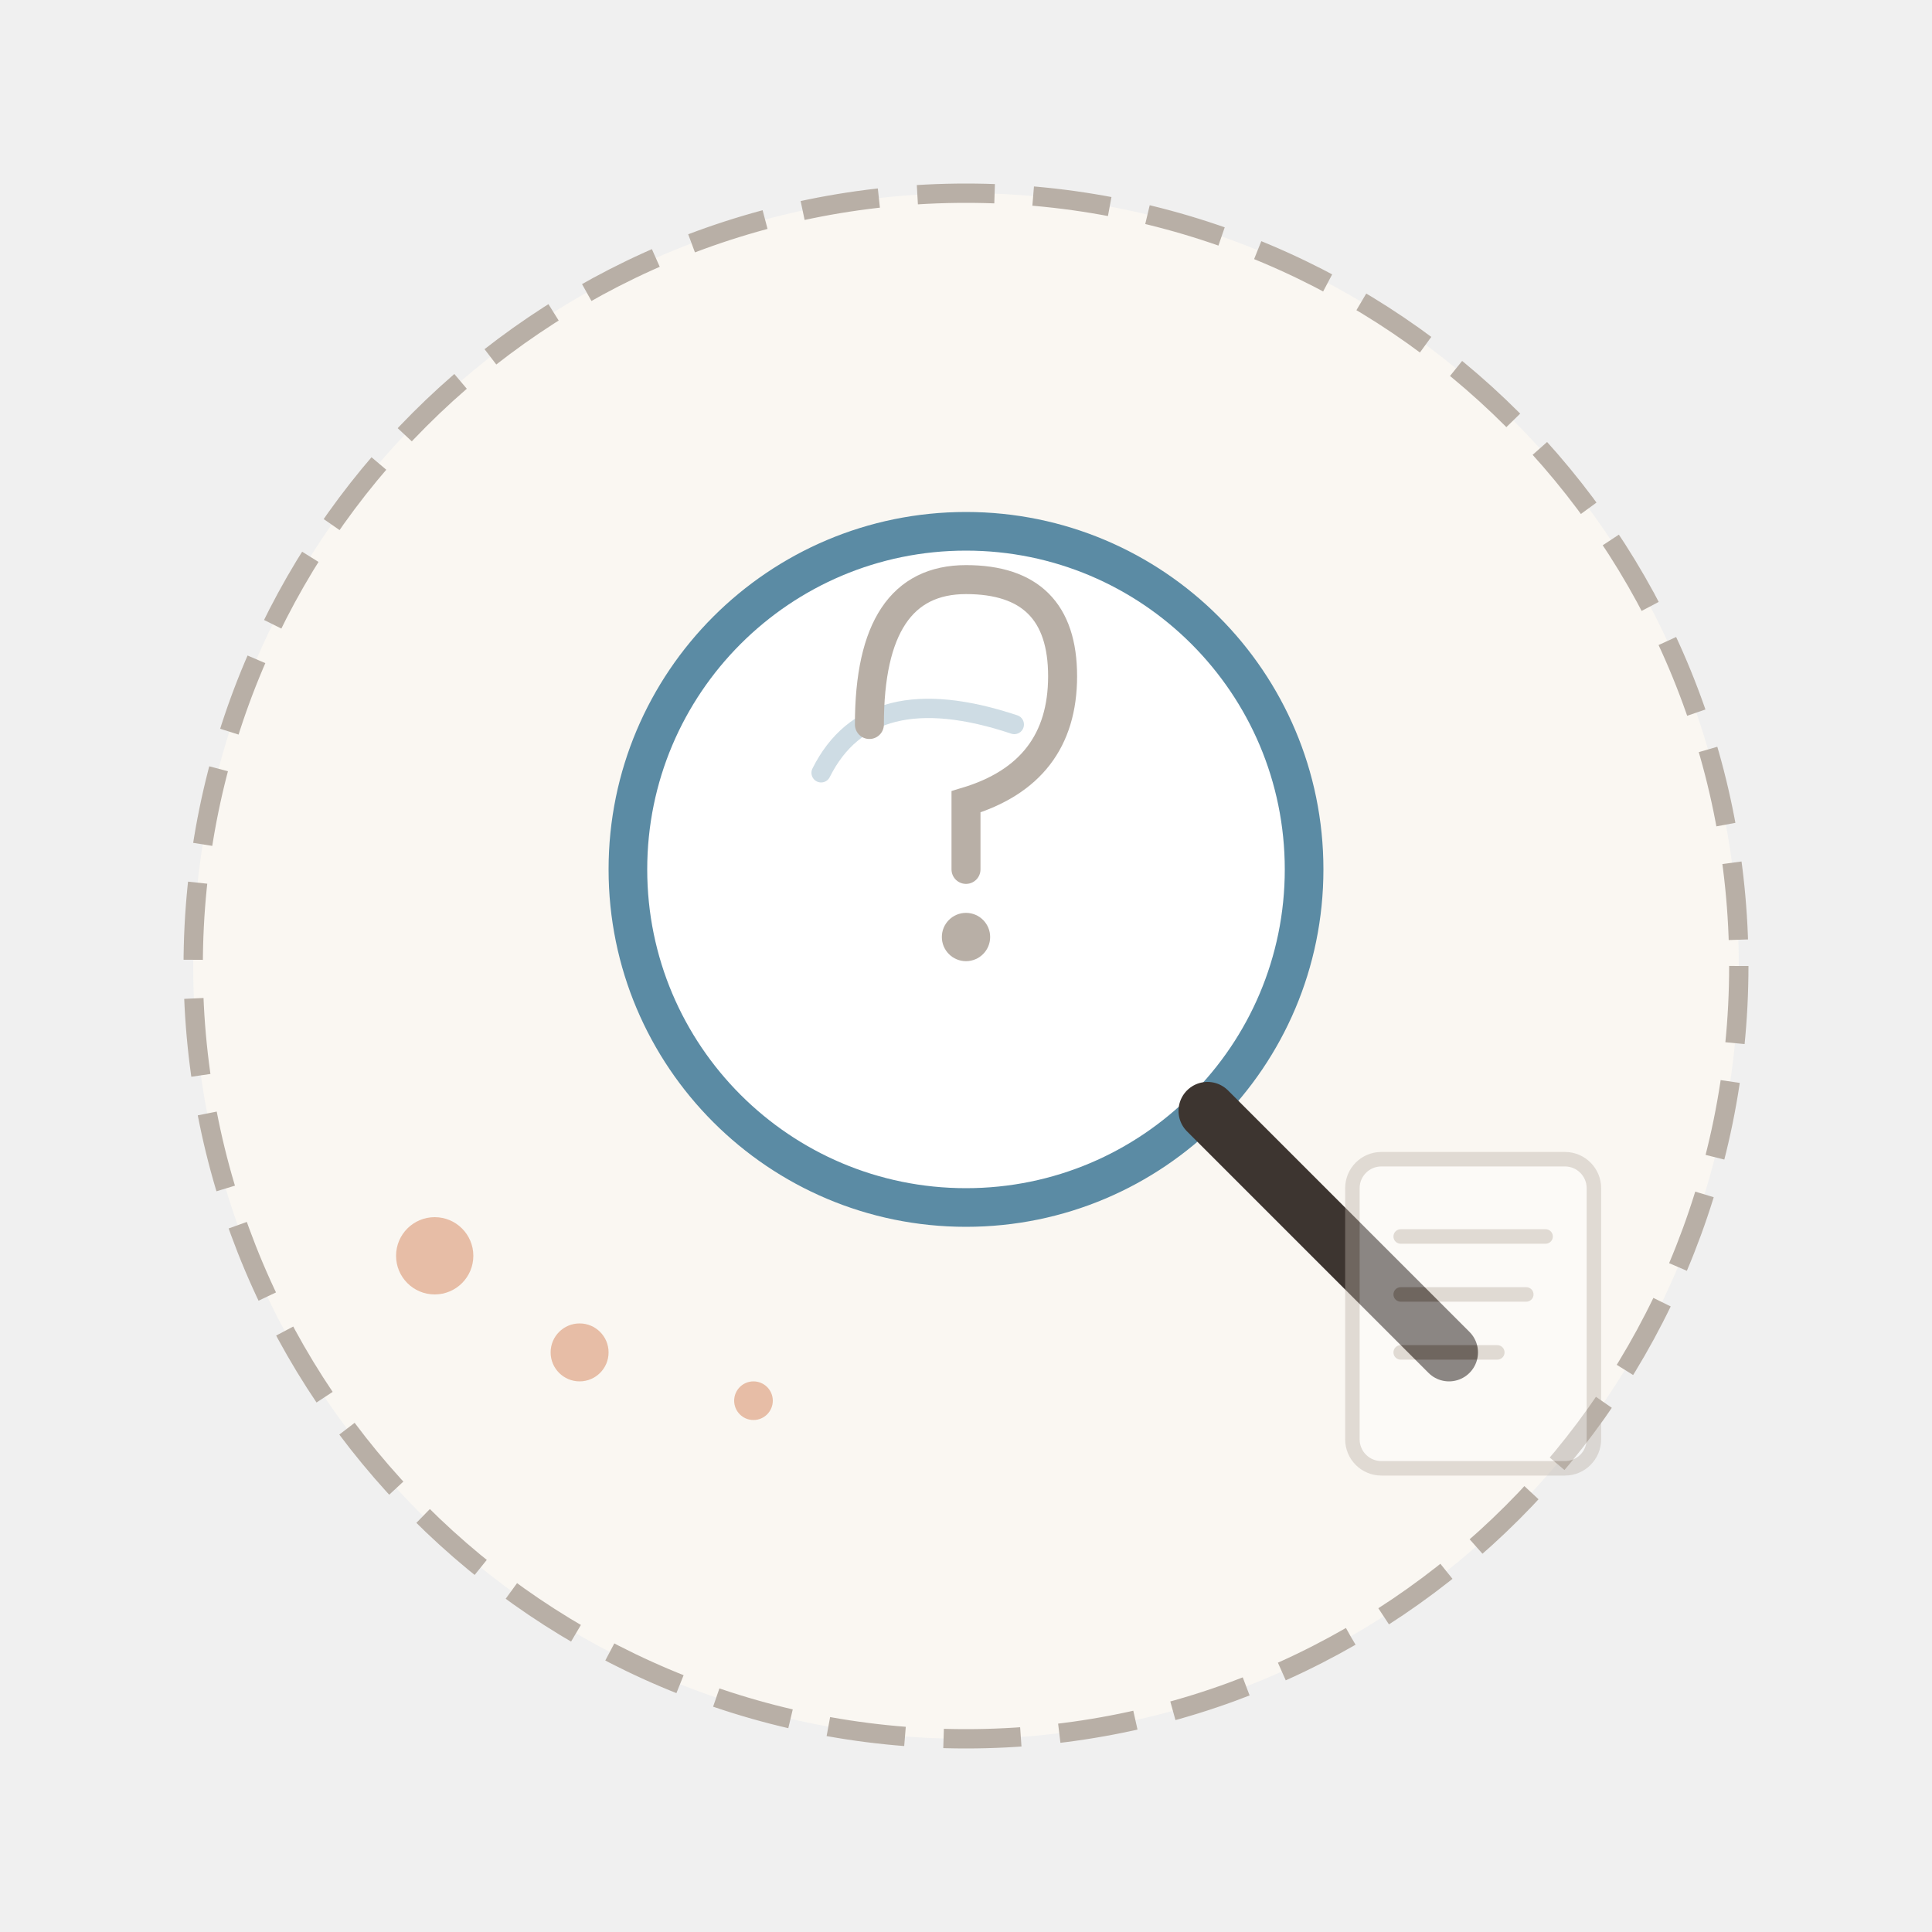
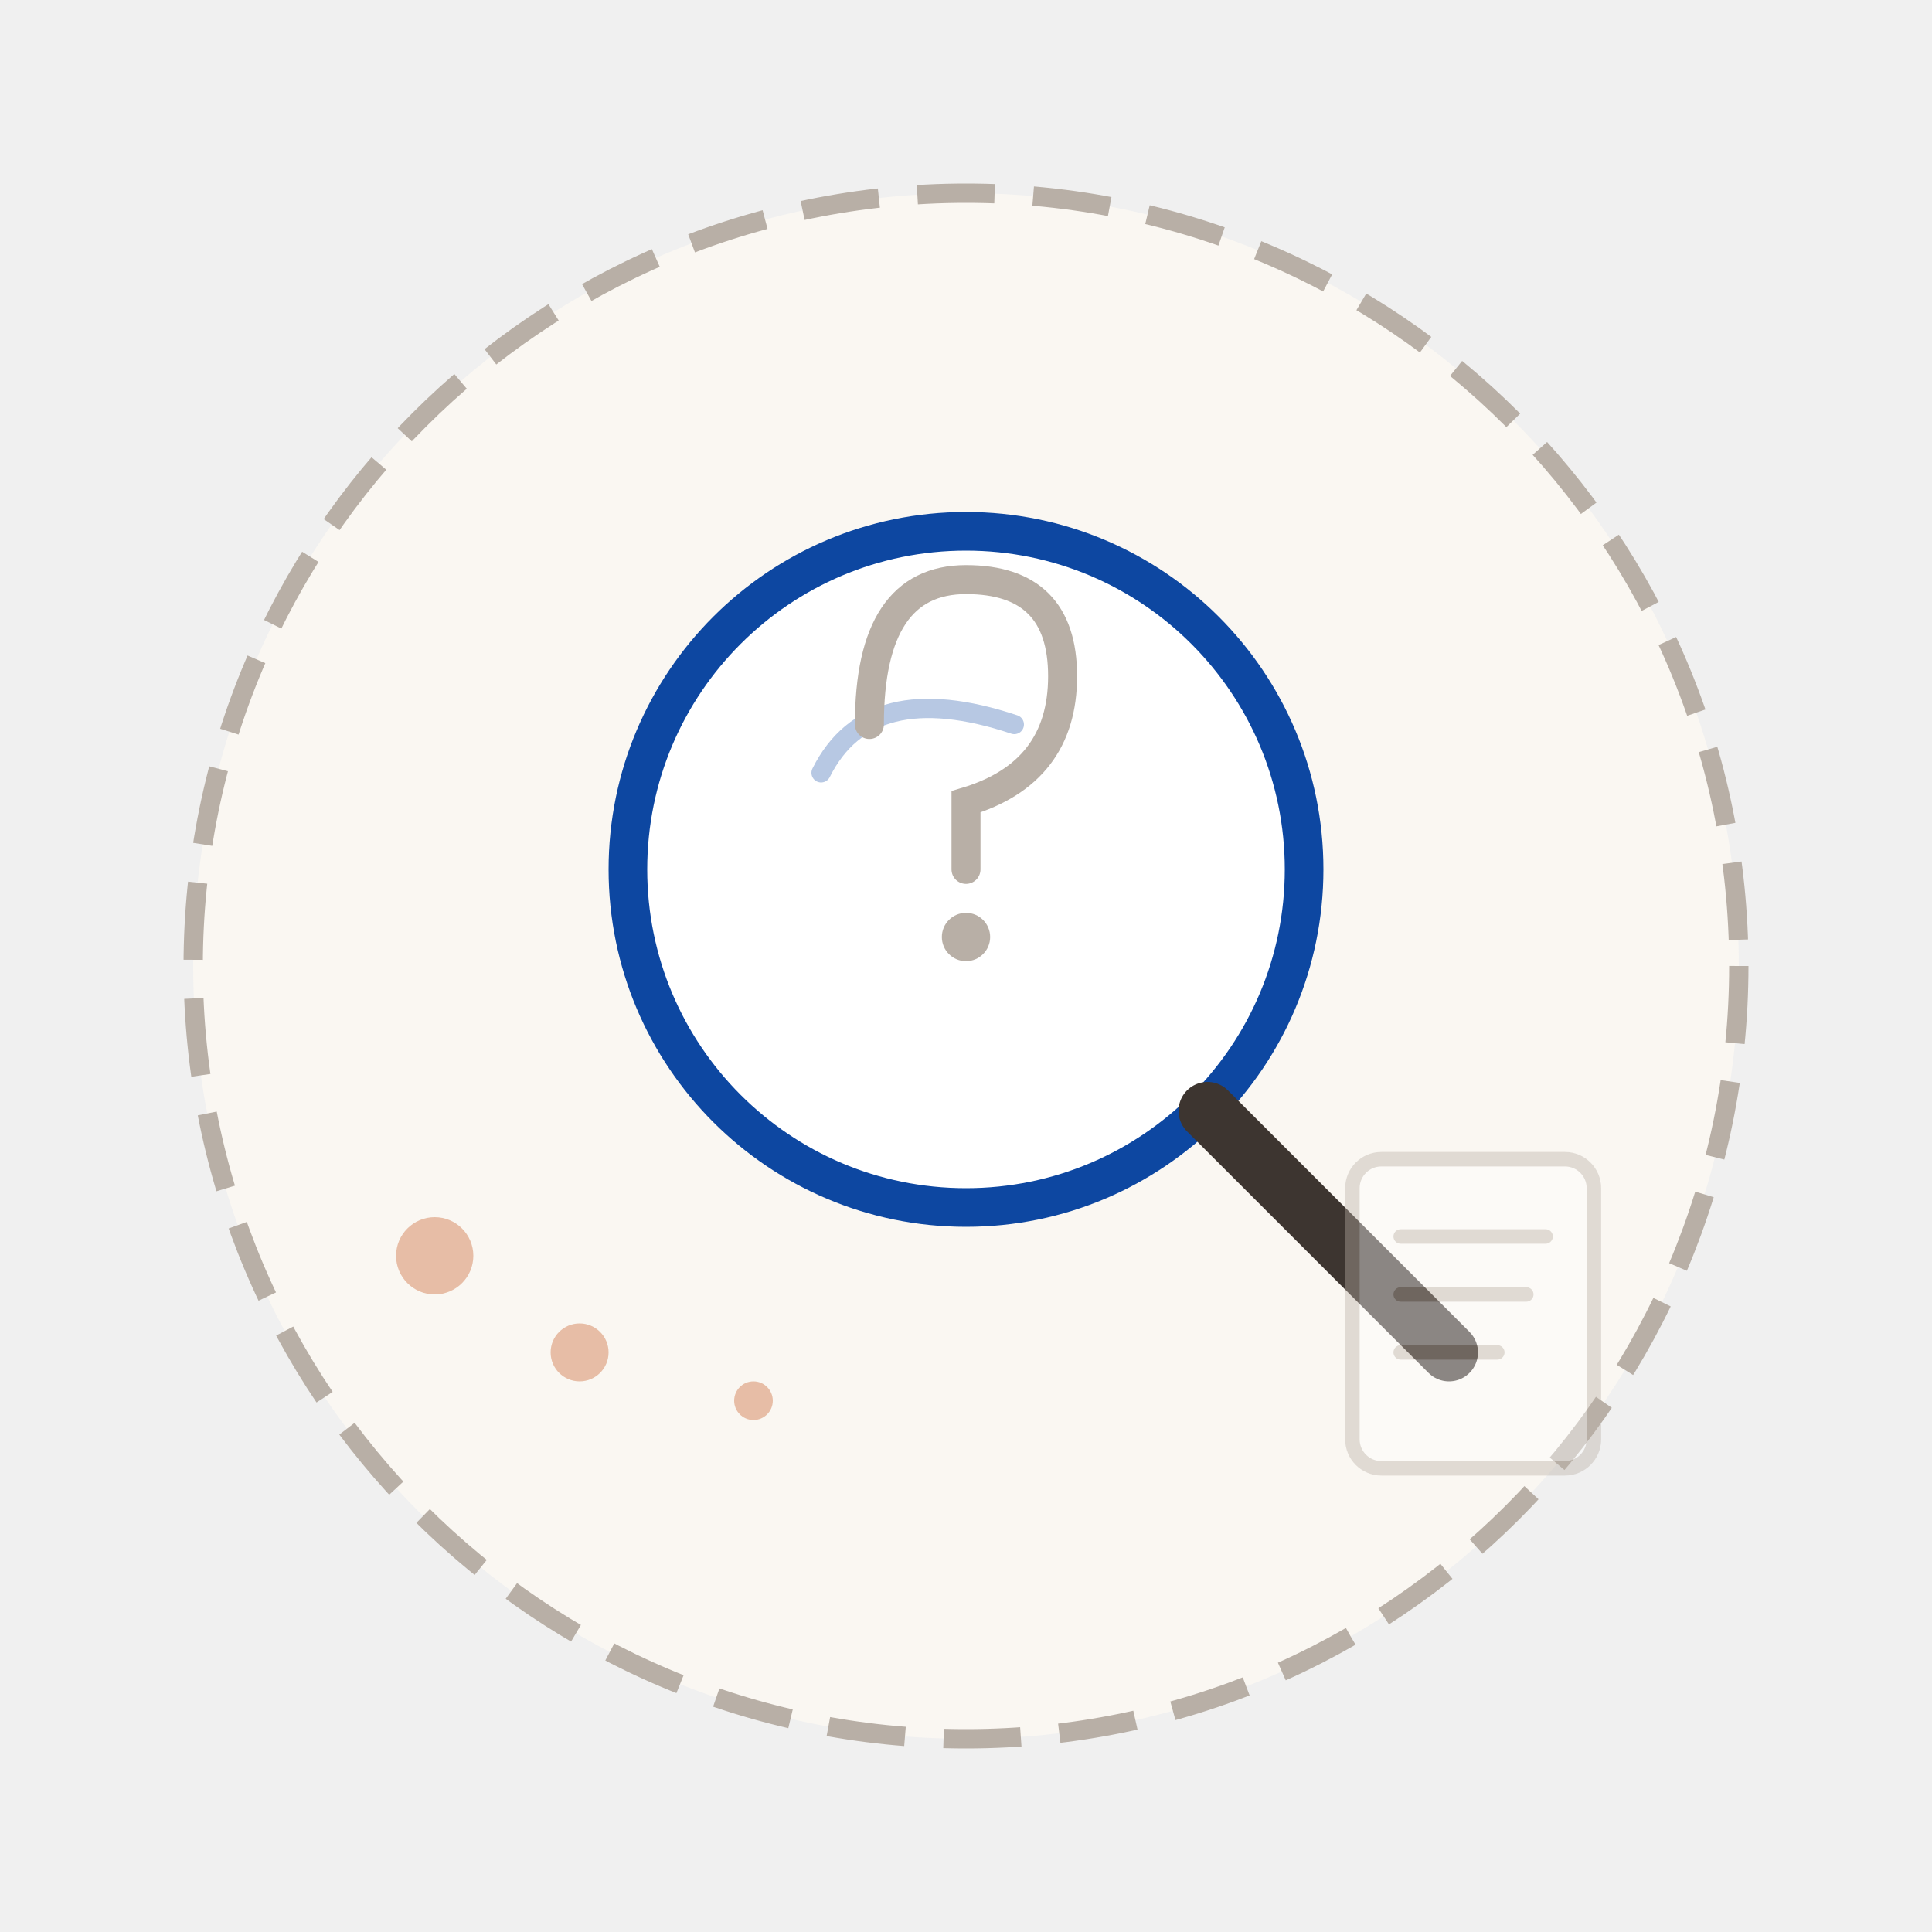
<svg xmlns="http://www.w3.org/2000/svg" width="200" height="200" viewBox="0 0 200 200" fill="none">
  <circle cx="100" cy="100" r="80" fill="#FAF7F2" stroke="#B8AFA6" stroke-width="2" stroke-dasharray="8 4" />
  <g transform="translate(60, 50)">
-     <circle cx="40" cy="40" r="35" fill="white" stroke="#5B8BA4" stroke-width="4" />
-     <path d="M25 30 Q30 20 45 25" fill="none" stroke="#5B8BA4" stroke-width="2" stroke-linecap="round" opacity="0.3" />
+     <circle cx="40" cy="40" r="35" fill="white" stroke="#0D47A1" stroke-width="4" />
+     <path d="M25 30 Q30 20 45 25" fill="none" stroke="#0D47A1" stroke-width="2" stroke-linecap="round" opacity="0.3" />
    <line x1="65" y1="65" x2="90" y2="90" stroke="#3D3530" stroke-width="6" stroke-linecap="round" />
  </g>
  <g transform="translate(90, 75)" fill="#B8AFA6">
    <path d="M0 0 Q0 -15 10 -15 Q20 -15 20 -5 Q20 5 10 8 L10 15" fill="none" stroke="#B8AFA6" stroke-width="3" stroke-linecap="round" />
    <circle cx="10" cy="22" r="2.5" />
  </g>
  <g fill="#D4845A" opacity="0.5">
    <circle cx="45" cy="130" r="4" />
    <circle cx="60" cy="140" r="3" />
    <circle cx="78" cy="145" r="2" />
  </g>
  <g transform="translate(140, 120)" opacity="0.4">
    <rect x="0" y="0" width="25" height="32" rx="3" fill="white" stroke="#B8AFA6" stroke-width="1.5" />
    <line x1="5" y1="8" x2="20" y2="8" stroke="#B8AFA6" stroke-width="1.5" stroke-linecap="round" />
    <line x1="5" y1="14" x2="18" y2="14" stroke="#B8AFA6" stroke-width="1.5" stroke-linecap="round" />
    <line x1="5" y1="20" x2="15" y2="20" stroke="#B8AFA6" stroke-width="1.5" stroke-linecap="round" />
  </g>
</svg>
